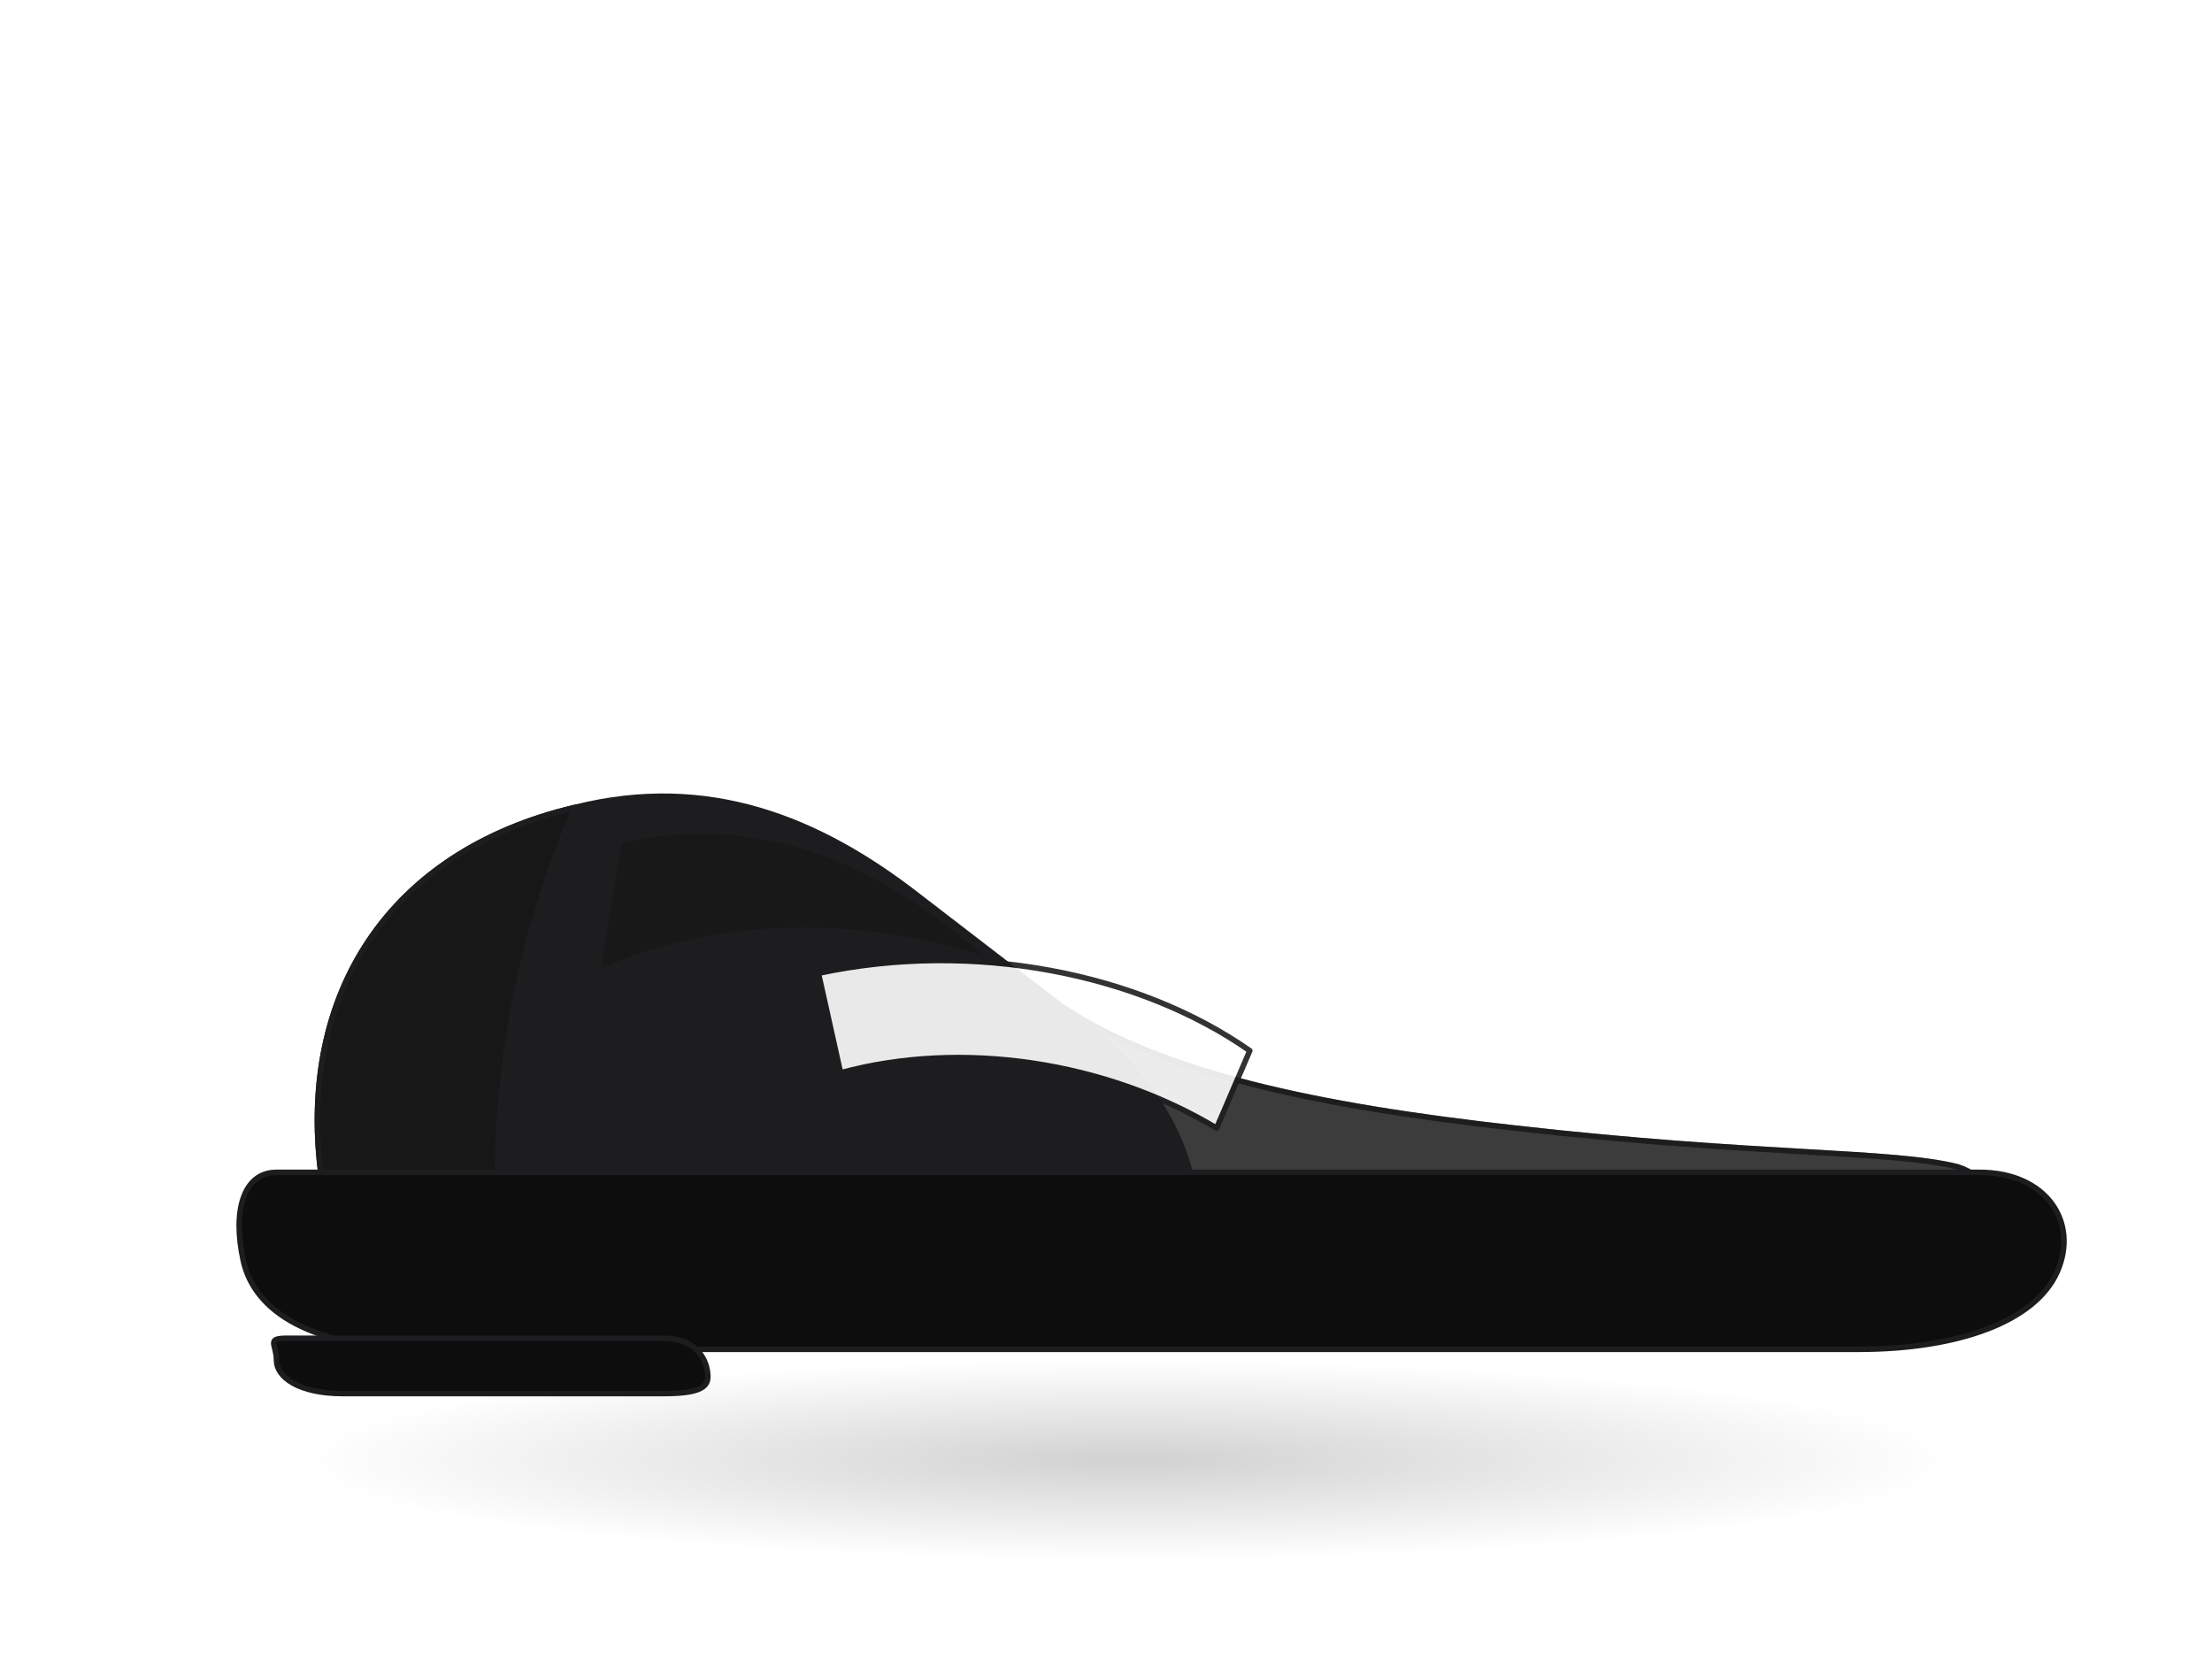
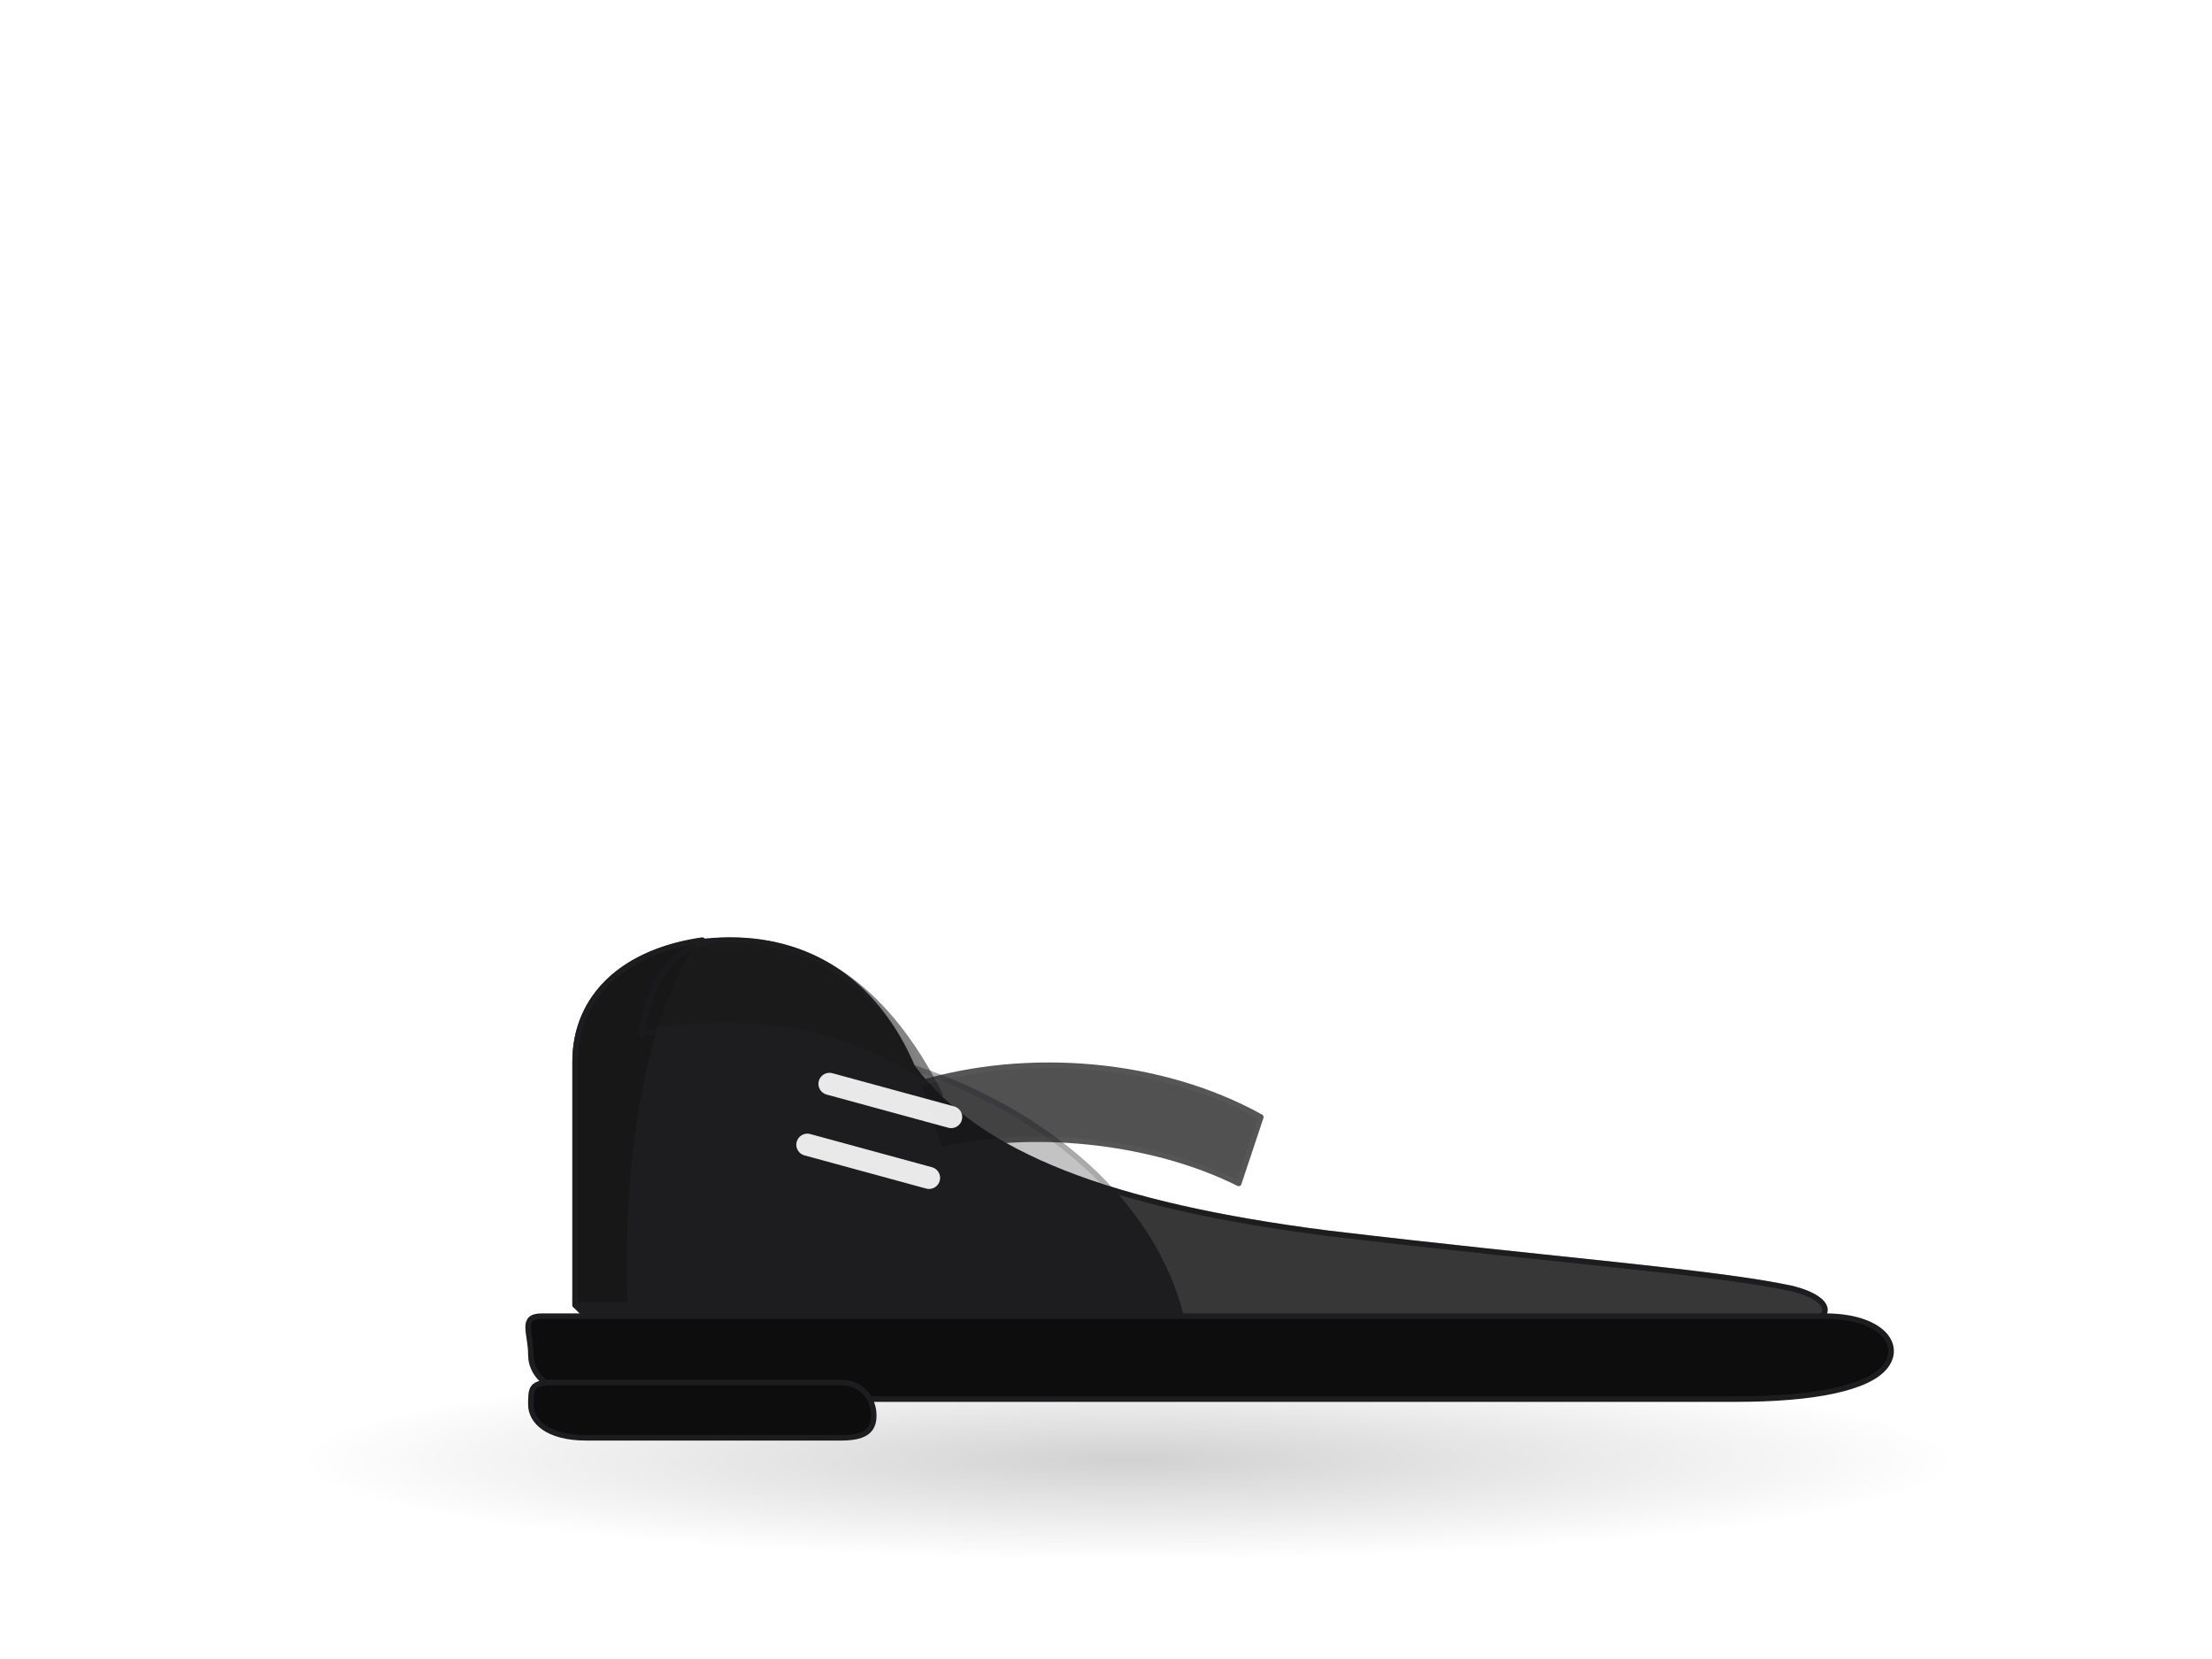
<svg xmlns="http://www.w3.org/2000/svg" viewBox="0 0 400 300" role="img" aria-label="Zapato Oxford Don">
  <defs>
    <radialGradient id="s" cx="50%" cy="50%" r="50%">
      <stop offset="0" stop-color="#000" stop-opacity=".18" />
      <stop offset="1" stop-color="#000" stop-opacity="0" />
    </radialGradient>
  </defs>
  <rect width="400" height="300" fill="#ffffff" />
  <ellipse cx="204" cy="264" rx="148" ry="18" fill="url(#s)" />
  <g stroke="#1d1d1f" stroke-width="1" stroke-linejoin="round">
-     <path d="M58 212 C54 180 70 154 104 146 C128 140 148 148 166 162 L192 182 C210 194 238 200 274 204 C318 209 342 208 354 211 C360 213 358 216 352 216 H60 Z" fill="#1d1d1f" />
-     <path d="M192 182 C210 194 238 200 274 204 C318 209 342 208 354 211 C360 213 358 216 352 216 H216 C214 202 204 190 192 182 Z" fill="#616162" opacity=".45" />
-     <path d="M58 212 C54 180 70 154 104 146 C96 164 90 188 90 212 Z" fill="#171718" />
-     <path d="M112 152 C138 146 160 156 180 174 C156 166 130 166 108 176 Z" fill="#171718" opacity=".8" />
-     <path d="M148 176 C176 170 206 176 226 190 L220 204 C200 192 174 188 152 194 Z" fill="#ffffff" opacity=".9" />
-     <path d="M50 212 H358 C370 212 376 221 372 230 C368 239 354 244 336 244 H78 C56 244 46 237 44 228 C42 219 44 212 50 212 Z" fill="#0d0d0e" />
-     <path d="M52 242 H120 C126 242 128 246 128 249 C128 251 126 252 120 252 H62 C54 252 50 249 50 246 C50 243 48 242 52 242 Z" fill="#0d0d0e" />
+     <path d="M104 236 V192 C104 179 115 170 132 170 C148 170 159 179 165 193 C177 209 201 218 240 223 C282 228 310 230 324 233 C332 235 332 239 324 240 H108 Z" fill="#1d1d1f" />
+     <path d="M165 193 C177 209 201 218 240 223 C282 228 310 230 324 233 C332 235 332 239 324 240 H214 C210 220 192 202 165 193 Z" fill="#616162" opacity=".38" />
+     <path d="M104 236 V192 C104 180 113 172 127 170 C117 184 113 210 114 236 Z" fill="#171718" />
+     <path d="M132 170 C150 170 162 182 170 198 C154 186 134 183 116 187 C118 176 122 170 132 170 Z" fill="#171718" opacity=".55" />
+     <path d="M166 196 C186 190 210 192 228 202 L224 214 C208 206 186 204 170 208 Z" fill="#171718" opacity=".75" />
+     <g stroke="#ffffff" stroke-width="4" stroke-linecap="round" opacity=".9" fill="none">
+       <path d="M150 196 L172 202" />
+       <path d="M146 207 L168 213" />
+     </g>
+     <path d="M98 238 H330 C340 238 344 243 341 247 C338 251 328 253 314 253 H110 C100 253 96 249 96 245 C96 241 94 238 98 238 Z" fill="#0d0d0e" />
+     <path d="M100 250 H152 C156 250 158 253 158 256 C158 259 156 260 152 260 H106 C99 260 96 257 96 254 C96 251 96 250 100 250 Z" fill="#0d0d0e" />
  </g>
</svg>
